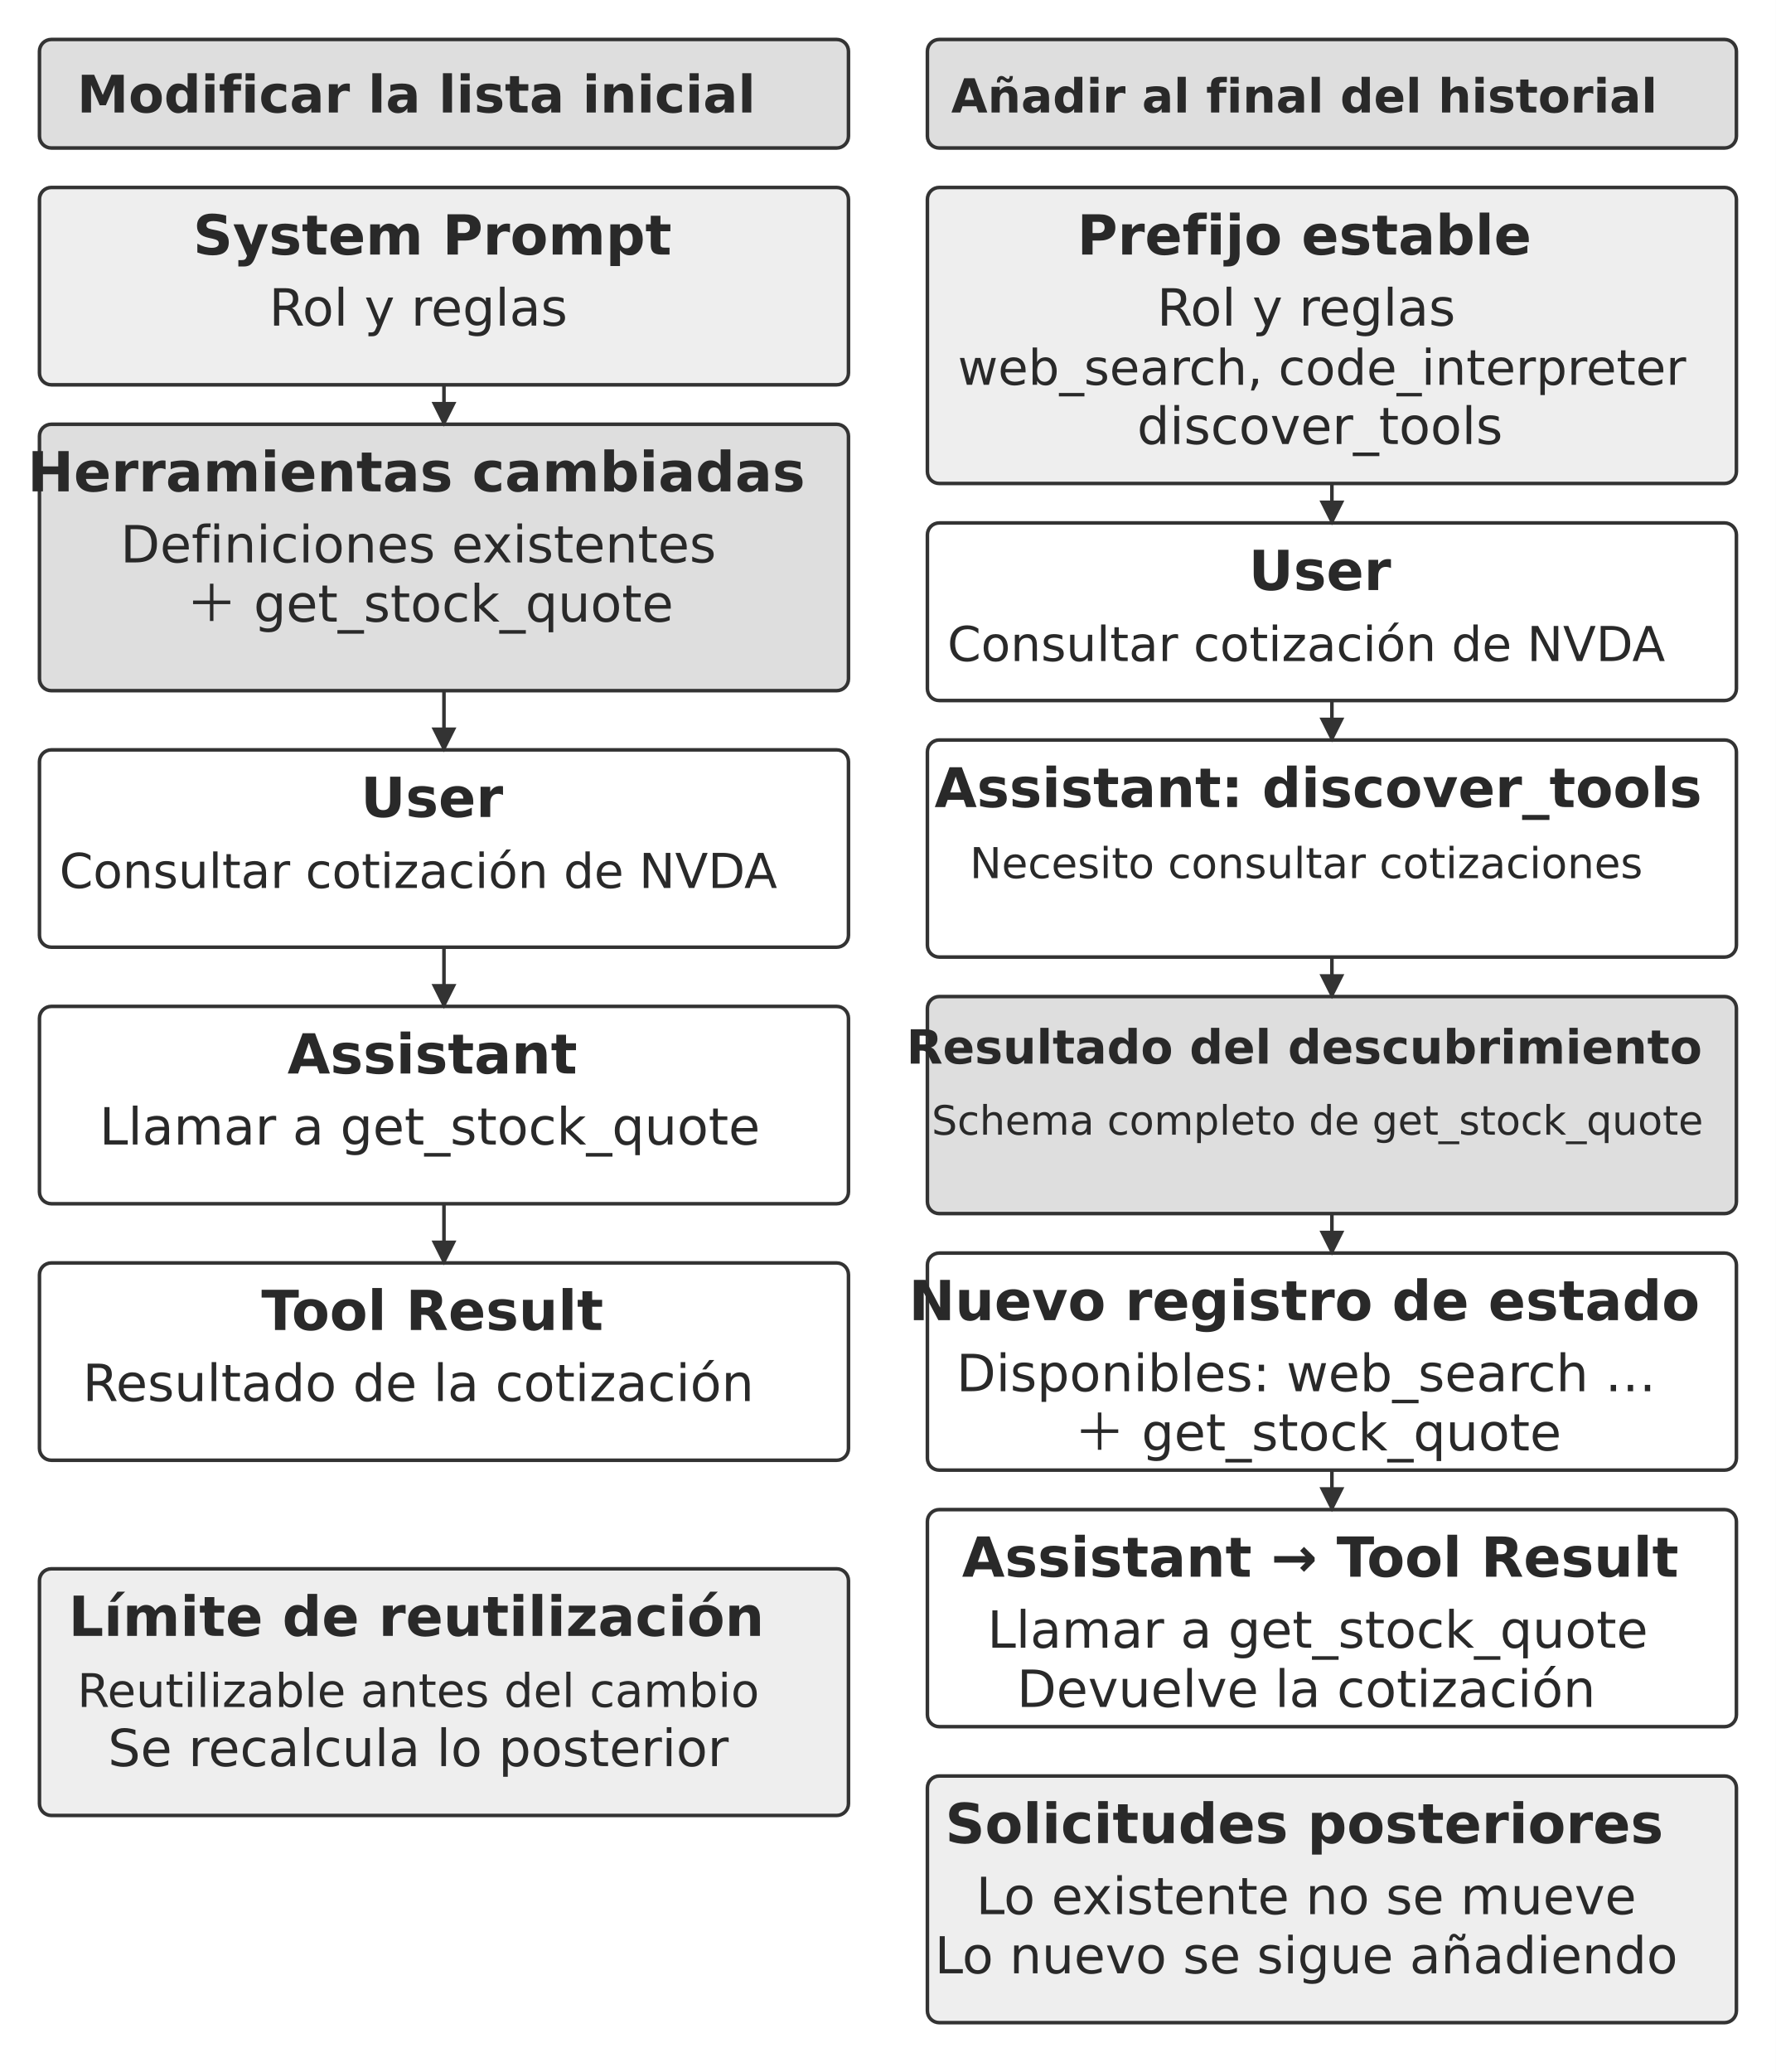
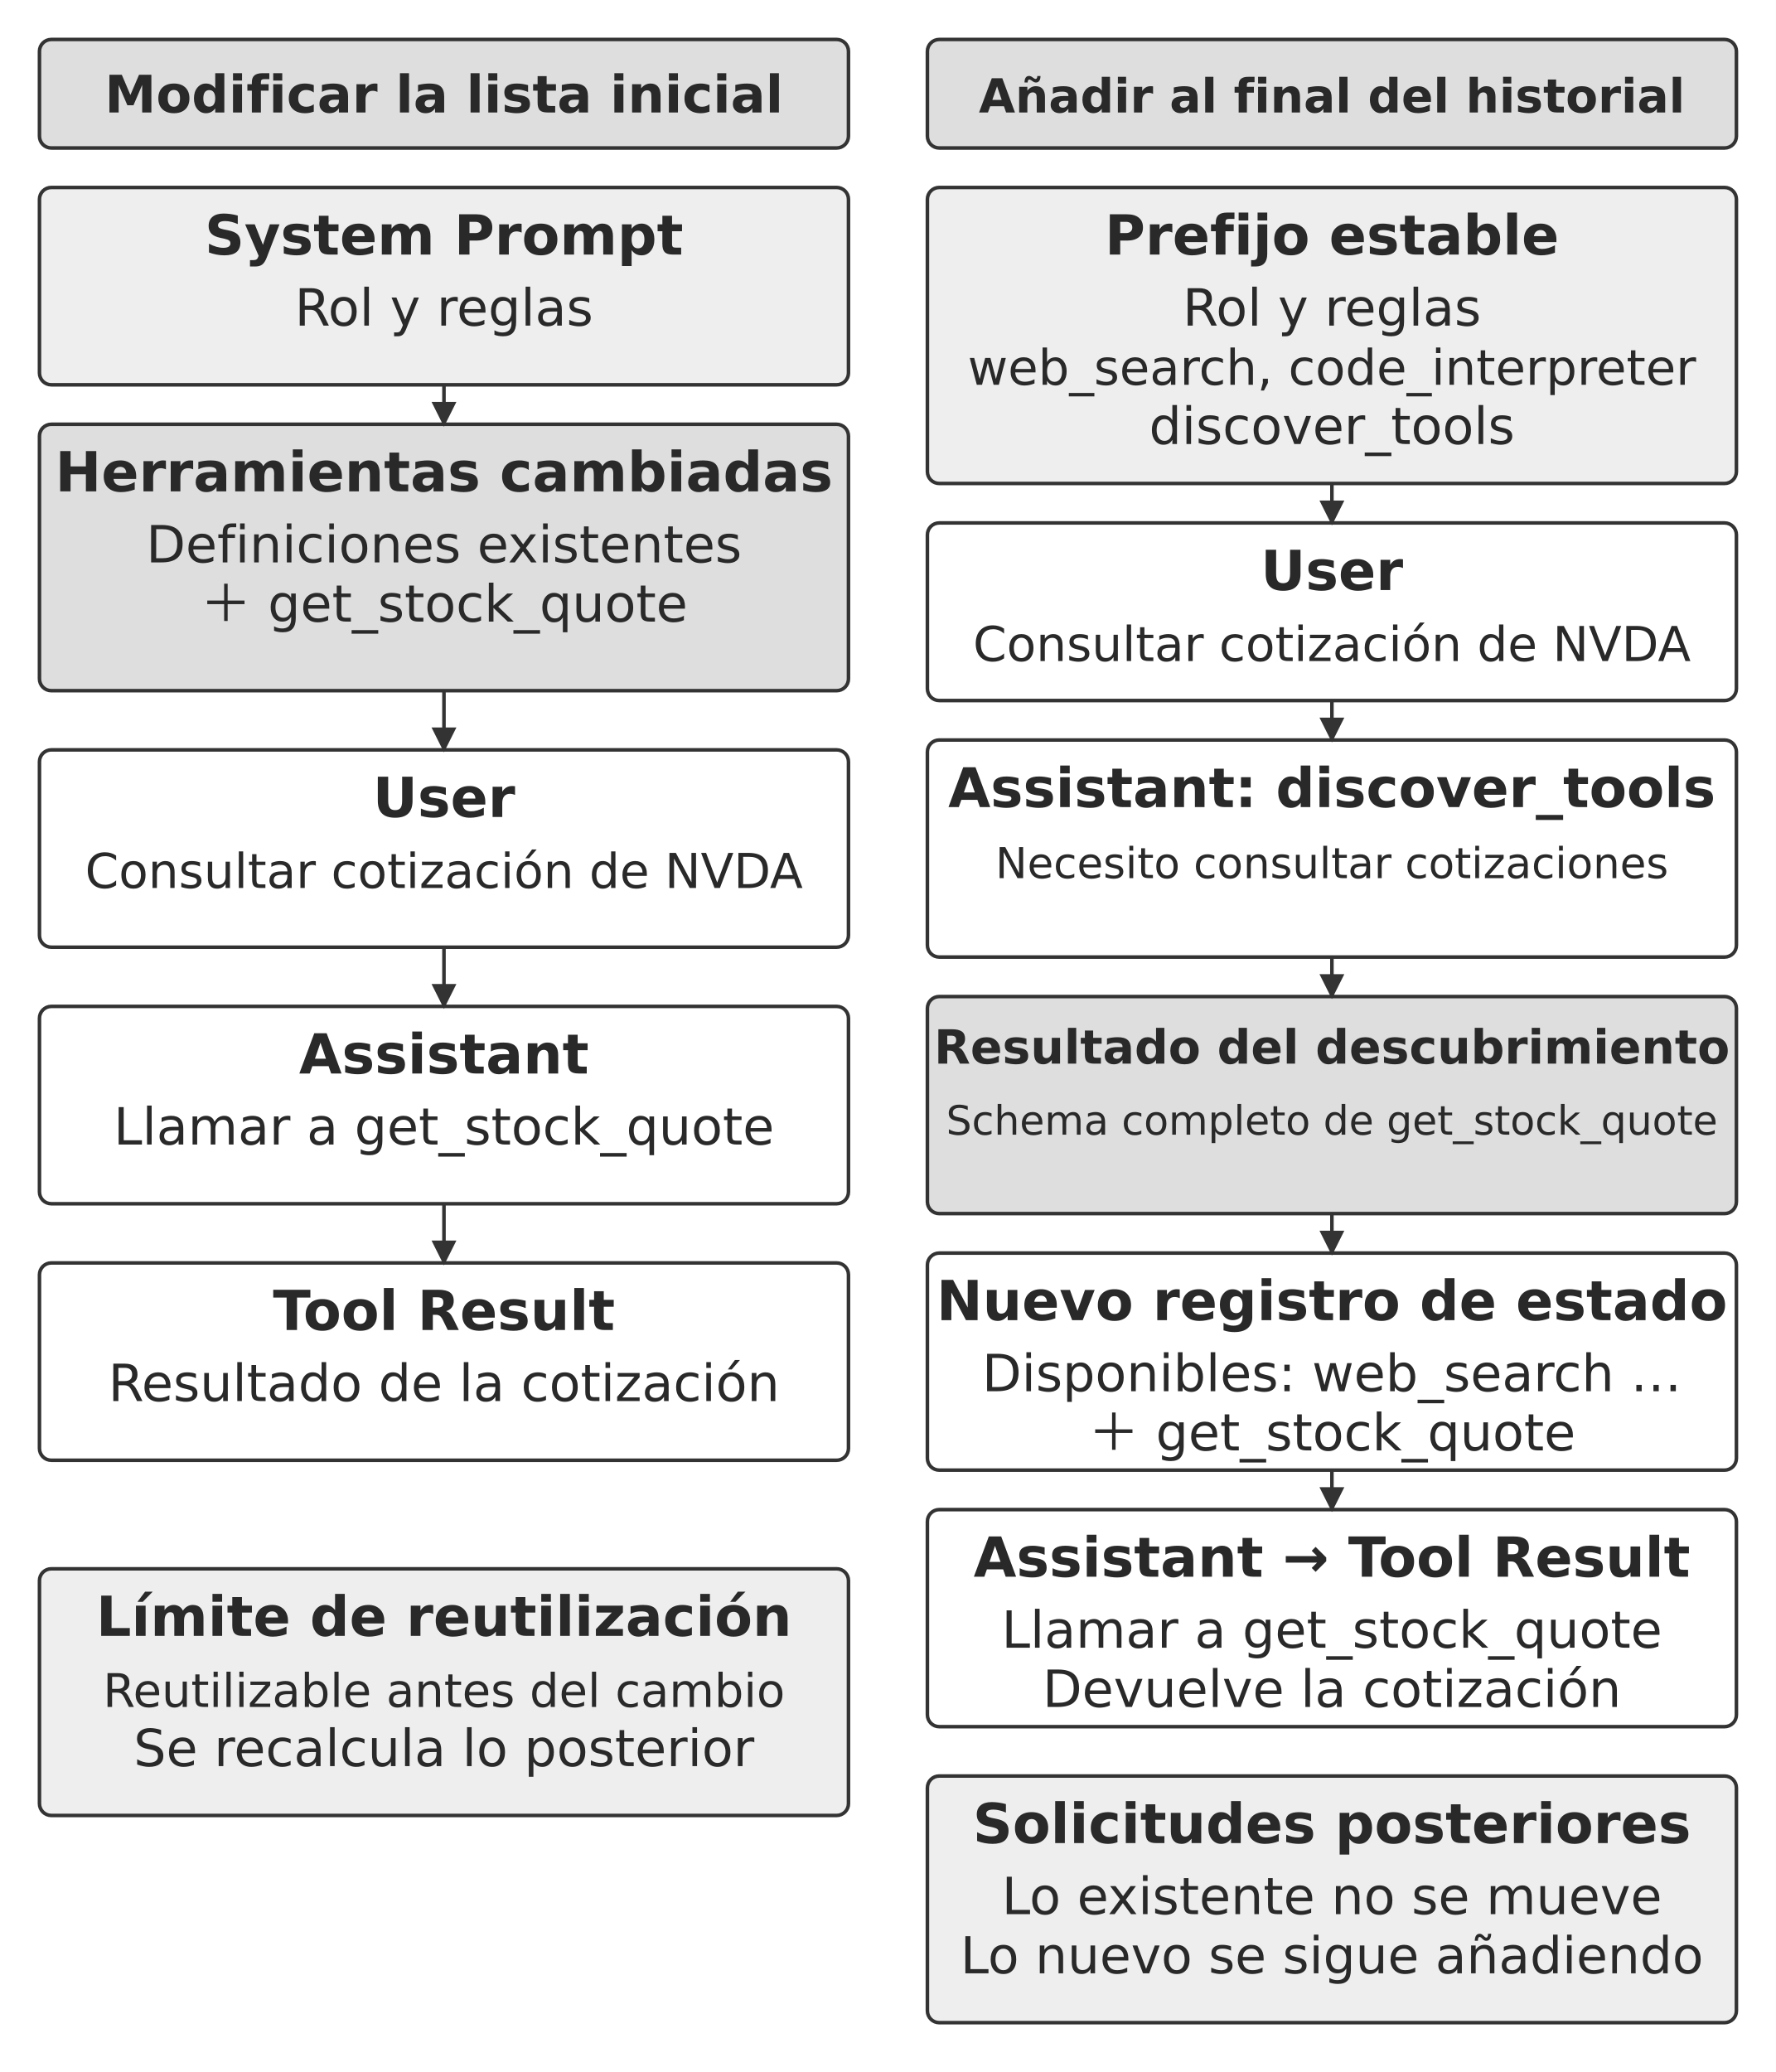
<svg xmlns="http://www.w3.org/2000/svg" width="106.000mm" height="123.667mm" viewBox="0 0 900 1050" role="img" aria-labelledby="title desc">
  <defs>
    <marker id="arrow" viewBox="0 0 10 10" refX="9" refY="5" markerWidth="7" markerHeight="7" orient="auto-start-reverse">
      <path d="M0 0 L10 5 L0 10 Z" fill="#333333" />
    </marker>
  </defs>
  <rect width="900" height="1050" fill="#ffffff" y="0" />
  <rect x="20" y="20" width="410" height="55" rx="6" fill="#dedede" stroke="#333333" stroke-width="1.8" />
-   <text x="211" y="57" text-anchor="middle" font-family="&quot;DejaVu Sans&quot;, Arial, &quot;Helvetica Neue&quot;, sans-serif" font-size="26.2" font-weight="700" fill="#292929">Modificar la lista inicial</text>
+   <text x="225" y="57" text-anchor="middle" font-family="&quot;DejaVu Sans&quot;, Arial, &quot;Helvetica Neue&quot;, sans-serif" font-size="26.2" font-weight="700" fill="#292929">Modificar la lista inicial</text>
  <rect x="470" y="20" width="410" height="55" rx="6" fill="#dedede" stroke="#333333" stroke-width="1.8" />
-   <text x="661" y="57" text-anchor="middle" font-family="&quot;DejaVu Sans&quot;, Arial, &quot;Helvetica Neue&quot;, sans-serif" font-size="23.8" font-weight="700" fill="#292929">Añadir al final del historial</text>
+   <text x="675" y="57" text-anchor="middle" font-family="&quot;DejaVu Sans&quot;, Arial, &quot;Helvetica Neue&quot;, sans-serif" font-size="23.8" font-weight="700" fill="#292929">Añadir al final del historial</text>
  <rect x="20" y="95" width="410" height="100" rx="6" fill="#eeeeee" stroke="#333333" stroke-width="1.8" />
-   <text x="219.11" y="129" text-anchor="middle" font-family="&quot;DejaVu Sans&quot;, Arial, &quot;Helvetica Neue&quot;, sans-serif" font-size="28.0" font-weight="700" fill="#292929">System Prompt</text>
-   <text x="212" y="165" text-anchor="middle" font-family="&quot;DejaVu Sans&quot;, Arial, &quot;Helvetica Neue&quot;, sans-serif" font-size="26.0" font-weight="400" fill="#292929">Rol y reglas</text>
+   <text x="225" y="129" text-anchor="middle" font-family="&quot;DejaVu Sans&quot;, Arial, &quot;Helvetica Neue&quot;, sans-serif" font-size="28.0" font-weight="700" fill="#292929">System Prompt</text>
+   <text x="225" y="165" text-anchor="middle" font-family="&quot;DejaVu Sans&quot;, Arial, &quot;Helvetica Neue&quot;, sans-serif" font-size="26.0" font-weight="400" fill="#292929">Rol y reglas</text>
  <rect x="20" y="215" width="410" height="135" rx="6" fill="#dedede" stroke="#333333" stroke-width="1.8" />
-   <text x="211" y="249" text-anchor="middle" font-family="&quot;DejaVu Sans&quot;, Arial, &quot;Helvetica Neue&quot;, sans-serif" font-size="28.0" font-weight="700" fill="#292929">Herramientas cambiadas</text>
-   <text x="212" y="285" text-anchor="middle" font-family="&quot;DejaVu Sans&quot;, Arial, &quot;Helvetica Neue&quot;, sans-serif" font-size="26.0" font-weight="400" fill="#292929">Definiciones existentes</text>
-   <text x="217.8" y="315" text-anchor="middle" font-family="&quot;DejaVu Sans&quot;, Arial, &quot;Helvetica Neue&quot;, sans-serif" font-size="26.0" font-weight="400" fill="#292929">＋ get_stock_quote</text>
+   <text x="225" y="249" text-anchor="middle" font-family="&quot;DejaVu Sans&quot;, Arial, &quot;Helvetica Neue&quot;, sans-serif" font-size="28.0" font-weight="700" fill="#292929">Herramientas cambiadas</text>
+   <text x="225" y="285" text-anchor="middle" font-family="&quot;DejaVu Sans&quot;, Arial, &quot;Helvetica Neue&quot;, sans-serif" font-size="26.0" font-weight="400" fill="#292929">Definiciones existentes</text>
+   <text x="225" y="315" text-anchor="middle" font-family="&quot;DejaVu Sans&quot;, Arial, &quot;Helvetica Neue&quot;, sans-serif" font-size="26.0" font-weight="400" fill="#292929">＋ get_stock_quote</text>
  <rect x="20" y="380" width="410" height="100" rx="6" fill="#ffffff" stroke="#333333" stroke-width="1.8" />
-   <text x="218.9" y="414" text-anchor="middle" font-family="&quot;DejaVu Sans&quot;, Arial, &quot;Helvetica Neue&quot;, sans-serif" font-size="28.0" font-weight="700" fill="#292929">User</text>
-   <text x="212" y="450" text-anchor="middle" font-family="&quot;DejaVu Sans&quot;, Arial, &quot;Helvetica Neue&quot;, sans-serif" font-size="24.4" font-weight="400" fill="#292929">Consultar cotización de NVDA</text>
+   <text x="225" y="414" text-anchor="middle" font-family="&quot;DejaVu Sans&quot;, Arial, &quot;Helvetica Neue&quot;, sans-serif" font-size="28.0" font-weight="700" fill="#292929">User</text>
+   <text x="225" y="450" text-anchor="middle" font-family="&quot;DejaVu Sans&quot;, Arial, &quot;Helvetica Neue&quot;, sans-serif" font-size="24.4" font-weight="400" fill="#292929">Consultar cotización de NVDA</text>
  <rect x="20" y="510" width="410" height="100" rx="6" fill="#ffffff" stroke="#333333" stroke-width="1.8" />
-   <text x="219.11" y="544" text-anchor="middle" font-family="&quot;DejaVu Sans&quot;, Arial, &quot;Helvetica Neue&quot;, sans-serif" font-size="28.0" font-weight="700" fill="#292929">Assistant</text>
-   <text x="217.8" y="580" text-anchor="middle" font-family="&quot;DejaVu Sans&quot;, Arial, &quot;Helvetica Neue&quot;, sans-serif" font-size="26.0" font-weight="400" fill="#292929">Llamar a get_stock_quote</text>
+   <text x="225" y="544" text-anchor="middle" font-family="&quot;DejaVu Sans&quot;, Arial, &quot;Helvetica Neue&quot;, sans-serif" font-size="28.0" font-weight="700" fill="#292929">Assistant</text>
+   <text x="225" y="580" text-anchor="middle" font-family="&quot;DejaVu Sans&quot;, Arial, &quot;Helvetica Neue&quot;, sans-serif" font-size="26.0" font-weight="400" fill="#292929">Llamar a get_stock_quote</text>
  <rect x="20" y="640" width="410" height="100" rx="6" fill="#ffffff" stroke="#333333" stroke-width="1.8" />
-   <text x="219.11" y="674" text-anchor="middle" font-family="&quot;DejaVu Sans&quot;, Arial, &quot;Helvetica Neue&quot;, sans-serif" font-size="28.0" font-weight="700" fill="#292929">Tool Result</text>
-   <text x="212" y="710" text-anchor="middle" font-family="&quot;DejaVu Sans&quot;, Arial, &quot;Helvetica Neue&quot;, sans-serif" font-size="26.0" font-weight="400" fill="#292929">Resultado de la cotización</text>
+   <text x="225" y="674" text-anchor="middle" font-family="&quot;DejaVu Sans&quot;, Arial, &quot;Helvetica Neue&quot;, sans-serif" font-size="28.0" font-weight="700" fill="#292929">Tool Result</text>
+   <text x="225" y="710" text-anchor="middle" font-family="&quot;DejaVu Sans&quot;, Arial, &quot;Helvetica Neue&quot;, sans-serif" font-size="26.0" font-weight="400" fill="#292929">Resultado de la cotización</text>
  <path d="M225 195 L225 215" fill="none" stroke="#333333" stroke-width="1.8" marker-end="url(#arrow)" />
  <path d="M225 350 L225 380" fill="none" stroke="#333333" stroke-width="1.8" marker-end="url(#arrow)" />
  <path d="M225 480 L225 510" fill="none" stroke="#333333" stroke-width="1.8" marker-end="url(#arrow)" />
  <path d="M225 610 L225 640" fill="none" stroke="#333333" stroke-width="1.8" marker-end="url(#arrow)" />
  <rect x="20" y="795" width="410" height="125" rx="6" fill="#eeeeee" stroke="#333333" stroke-width="1.8" />
-   <text x="211" y="829" text-anchor="middle" font-family="&quot;DejaVu Sans&quot;, Arial, &quot;Helvetica Neue&quot;, sans-serif" font-size="28.0" font-weight="700" fill="#292929">Límite de reutilización</text>
-   <text x="212" y="865" text-anchor="middle" font-family="&quot;DejaVu Sans&quot;, Arial, &quot;Helvetica Neue&quot;, sans-serif" font-size="23.5" font-weight="400" fill="#292929">Reutilizable antes del cambio</text>
-   <text x="212" y="895" text-anchor="middle" font-family="&quot;DejaVu Sans&quot;, Arial, &quot;Helvetica Neue&quot;, sans-serif" font-size="26.0" font-weight="400" fill="#292929">Se recalcula lo posterior</text>
+   <text x="225" y="829" text-anchor="middle" font-family="&quot;DejaVu Sans&quot;, Arial, &quot;Helvetica Neue&quot;, sans-serif" font-size="28.0" font-weight="700" fill="#292929">Límite de reutilización</text>
+   <text x="225" y="865" text-anchor="middle" font-family="&quot;DejaVu Sans&quot;, Arial, &quot;Helvetica Neue&quot;, sans-serif" font-size="23.5" font-weight="400" fill="#292929">Reutilizable antes del cambio</text>
+   <text x="225" y="895" text-anchor="middle" font-family="&quot;DejaVu Sans&quot;, Arial, &quot;Helvetica Neue&quot;, sans-serif" font-size="26.0" font-weight="400" fill="#292929">Se recalcula lo posterior</text>
  <rect x="470" y="95" width="410" height="150" rx="6" fill="#eeeeee" stroke="#333333" stroke-width="1.8" />
-   <text x="661" y="129" text-anchor="middle" font-family="&quot;DejaVu Sans&quot;, Arial, &quot;Helvetica Neue&quot;, sans-serif" font-size="28.0" font-weight="700" fill="#292929">Prefijo estable</text>
-   <text x="662" y="165" text-anchor="middle" font-family="&quot;DejaVu Sans&quot;, Arial, &quot;Helvetica Neue&quot;, sans-serif" font-size="26.0" font-weight="400" fill="#292929">Rol y reglas</text>
-   <text x="669.96" y="195" text-anchor="middle" font-family="&quot;DejaVu Sans&quot;, Arial, &quot;Helvetica Neue&quot;, sans-serif" font-size="24.9" font-weight="400" fill="#292929">web_search, code_interpreter</text>
-   <text x="668.92" y="225" text-anchor="middle" font-family="&quot;DejaVu Sans&quot;, Arial, &quot;Helvetica Neue&quot;, sans-serif" font-size="26.0" font-weight="400" fill="#292929">discover_tools</text>
+   <text x="675" y="129" text-anchor="middle" font-family="&quot;DejaVu Sans&quot;, Arial, &quot;Helvetica Neue&quot;, sans-serif" font-size="28.0" font-weight="700" fill="#292929">Prefijo estable</text>
+   <text x="675" y="165" text-anchor="middle" font-family="&quot;DejaVu Sans&quot;, Arial, &quot;Helvetica Neue&quot;, sans-serif" font-size="26.0" font-weight="400" fill="#292929">Rol y reglas</text>
+   <text x="675" y="195" text-anchor="middle" font-family="&quot;DejaVu Sans&quot;, Arial, &quot;Helvetica Neue&quot;, sans-serif" font-size="24.9" font-weight="400" fill="#292929">web_search, code_interpreter</text>
+   <text x="675" y="225" text-anchor="middle" font-family="&quot;DejaVu Sans&quot;, Arial, &quot;Helvetica Neue&quot;, sans-serif" font-size="26.0" font-weight="400" fill="#292929">discover_tools</text>
  <rect x="470" y="265" width="410" height="90" rx="6" fill="#ffffff" stroke="#333333" stroke-width="1.8" />
-   <text x="668.9" y="299" text-anchor="middle" font-family="&quot;DejaVu Sans&quot;, Arial, &quot;Helvetica Neue&quot;, sans-serif" font-size="28.0" font-weight="700" fill="#292929">User</text>
-   <text x="662" y="335" text-anchor="middle" font-family="&quot;DejaVu Sans&quot;, Arial, &quot;Helvetica Neue&quot;, sans-serif" font-size="24.4" font-weight="400" fill="#292929">Consultar cotización de NVDA</text>
+   <text x="675" y="299" text-anchor="middle" font-family="&quot;DejaVu Sans&quot;, Arial, &quot;Helvetica Neue&quot;, sans-serif" font-size="28.0" font-weight="700" fill="#292929">User</text>
+   <text x="675" y="335" text-anchor="middle" font-family="&quot;DejaVu Sans&quot;, Arial, &quot;Helvetica Neue&quot;, sans-serif" font-size="24.4" font-weight="400" fill="#292929">Consultar cotización de NVDA</text>
  <rect x="470" y="375" width="410" height="110" rx="6" fill="#ffffff" stroke="#333333" stroke-width="1.8" />
-   <text x="668.07" y="409" text-anchor="middle" font-family="&quot;DejaVu Sans&quot;, Arial, &quot;Helvetica Neue&quot;, sans-serif" font-size="27.7" font-weight="700" fill="#292929">Assistant: discover_tools</text>
-   <text x="662" y="445" text-anchor="middle" font-family="&quot;DejaVu Sans&quot;, Arial, &quot;Helvetica Neue&quot;, sans-serif" font-size="21.6" font-weight="400" fill="#292929">Necesito consultar cotizaciones</text>
+   <text x="675" y="409" text-anchor="middle" font-family="&quot;DejaVu Sans&quot;, Arial, &quot;Helvetica Neue&quot;, sans-serif" font-size="27.7" font-weight="700" fill="#292929">Assistant: discover_tools</text>
+   <text x="675" y="445" text-anchor="middle" font-family="&quot;DejaVu Sans&quot;, Arial, &quot;Helvetica Neue&quot;, sans-serif" font-size="21.6" font-weight="400" fill="#292929">Necesito consultar cotizaciones</text>
  <rect x="470" y="505" width="410" height="110" rx="6" fill="#dedede" stroke="#333333" stroke-width="1.8" />
-   <text x="661" y="539" text-anchor="middle" font-family="&quot;DejaVu Sans&quot;, Arial, &quot;Helvetica Neue&quot;, sans-serif" font-size="23.9" font-weight="700" fill="#292929">Resultado del descubrimiento</text>
-   <text x="667.68" y="575" text-anchor="middle" font-family="&quot;DejaVu Sans&quot;, Arial, &quot;Helvetica Neue&quot;, sans-serif" font-size="20.5" font-weight="400" fill="#292929">Schema completo de get_stock_quote</text>
+   <text x="675" y="539" text-anchor="middle" font-family="&quot;DejaVu Sans&quot;, Arial, &quot;Helvetica Neue&quot;, sans-serif" font-size="23.9" font-weight="700" fill="#292929">Resultado del descubrimiento</text>
+   <text x="675" y="575" text-anchor="middle" font-family="&quot;DejaVu Sans&quot;, Arial, &quot;Helvetica Neue&quot;, sans-serif" font-size="20.5" font-weight="400" fill="#292929">Schema completo de get_stock_quote</text>
  <rect x="470" y="635" width="410" height="110" rx="6" fill="#ffffff" stroke="#333333" stroke-width="1.8" />
-   <text x="661" y="669" text-anchor="middle" font-family="&quot;DejaVu Sans&quot;, Arial, &quot;Helvetica Neue&quot;, sans-serif" font-size="28.0" font-weight="700" fill="#292929">Nuevo registro de estado</text>
-   <text x="662" y="705" text-anchor="middle" font-family="&quot;DejaVu Sans&quot;, Arial, &quot;Helvetica Neue&quot;, sans-serif" font-size="26.0" font-weight="400" fill="#292929">Disponibles: web_search …</text>
-   <text x="667.8" y="735" text-anchor="middle" font-family="&quot;DejaVu Sans&quot;, Arial, &quot;Helvetica Neue&quot;, sans-serif" font-size="26.0" font-weight="400" fill="#292929">＋ get_stock_quote</text>
+   <text x="675" y="669" text-anchor="middle" font-family="&quot;DejaVu Sans&quot;, Arial, &quot;Helvetica Neue&quot;, sans-serif" font-size="28.0" font-weight="700" fill="#292929">Nuevo registro de estado</text>
+   <text x="675" y="705" text-anchor="middle" font-family="&quot;DejaVu Sans&quot;, Arial, &quot;Helvetica Neue&quot;, sans-serif" font-size="26.0" font-weight="400" fill="#292929">Disponibles: web_search …</text>
+   <text x="675" y="735" text-anchor="middle" font-family="&quot;DejaVu Sans&quot;, Arial, &quot;Helvetica Neue&quot;, sans-serif" font-size="26.0" font-weight="400" fill="#292929">＋ get_stock_quote</text>
  <rect x="470" y="765" width="410" height="110" rx="6" fill="#ffffff" stroke="#333333" stroke-width="1.8" />
-   <text x="669.11" y="799" text-anchor="middle" font-family="&quot;DejaVu Sans&quot;, Arial, &quot;Helvetica Neue&quot;, sans-serif" font-size="28.0" font-weight="700" fill="#292929">Assistant → Tool Result</text>
-   <text x="667.8" y="835" text-anchor="middle" font-family="&quot;DejaVu Sans&quot;, Arial, &quot;Helvetica Neue&quot;, sans-serif" font-size="26.0" font-weight="400" fill="#292929">Llamar a get_stock_quote</text>
-   <text x="662" y="865" text-anchor="middle" font-family="&quot;DejaVu Sans&quot;, Arial, &quot;Helvetica Neue&quot;, sans-serif" font-size="26.0" font-weight="400" fill="#292929">Devuelve la cotización</text>
+   <text x="675" y="799" text-anchor="middle" font-family="&quot;DejaVu Sans&quot;, Arial, &quot;Helvetica Neue&quot;, sans-serif" font-size="28.0" font-weight="700" fill="#292929">Assistant → Tool Result</text>
+   <text x="675" y="835" text-anchor="middle" font-family="&quot;DejaVu Sans&quot;, Arial, &quot;Helvetica Neue&quot;, sans-serif" font-size="26.0" font-weight="400" fill="#292929">Llamar a get_stock_quote</text>
+   <text x="675" y="865" text-anchor="middle" font-family="&quot;DejaVu Sans&quot;, Arial, &quot;Helvetica Neue&quot;, sans-serif" font-size="26.0" font-weight="400" fill="#292929">Devuelve la cotización</text>
  <path d="M675 245 L675 265" fill="none" stroke="#333333" stroke-width="1.8" marker-end="url(#arrow)" />
  <path d="M675 355 L675 375" fill="none" stroke="#333333" stroke-width="1.8" marker-end="url(#arrow)" />
  <path d="M675 485 L675 505" fill="none" stroke="#333333" stroke-width="1.8" marker-end="url(#arrow)" />
  <path d="M675 615 L675 635" fill="none" stroke="#333333" stroke-width="1.8" marker-end="url(#arrow)" />
  <path d="M675 745 L675 765" fill="none" stroke="#333333" stroke-width="1.8" marker-end="url(#arrow)" />
  <rect x="470" y="900" width="410" height="125" rx="6" fill="#eeeeee" stroke="#333333" stroke-width="1.8" />
-   <text x="661" y="934" text-anchor="middle" font-family="&quot;DejaVu Sans&quot;, Arial, &quot;Helvetica Neue&quot;, sans-serif" font-size="28.0" font-weight="700" fill="#292929">Solicitudes posteriores</text>
-   <text x="662" y="970" text-anchor="middle" font-family="&quot;DejaVu Sans&quot;, Arial, &quot;Helvetica Neue&quot;, sans-serif" font-size="26.0" font-weight="400" fill="#292929">Lo existente no se mueve</text>
-   <text x="662" y="1000" text-anchor="middle" font-family="&quot;DejaVu Sans&quot;, Arial, &quot;Helvetica Neue&quot;, sans-serif" font-size="25.8" font-weight="400" fill="#292929">Lo nuevo se sigue añadiendo</text>
+   <text x="675" y="934" text-anchor="middle" font-family="&quot;DejaVu Sans&quot;, Arial, &quot;Helvetica Neue&quot;, sans-serif" font-size="28.0" font-weight="700" fill="#292929">Solicitudes posteriores</text>
+   <text x="675" y="970" text-anchor="middle" font-family="&quot;DejaVu Sans&quot;, Arial, &quot;Helvetica Neue&quot;, sans-serif" font-size="26.0" font-weight="400" fill="#292929">Lo existente no se mueve</text>
+   <text x="675" y="1000" text-anchor="middle" font-family="&quot;DejaVu Sans&quot;, Arial, &quot;Helvetica Neue&quot;, sans-serif" font-size="25.8" font-weight="400" fill="#292929">Lo nuevo se sigue añadiendo</text>
  <defs />
</svg>
